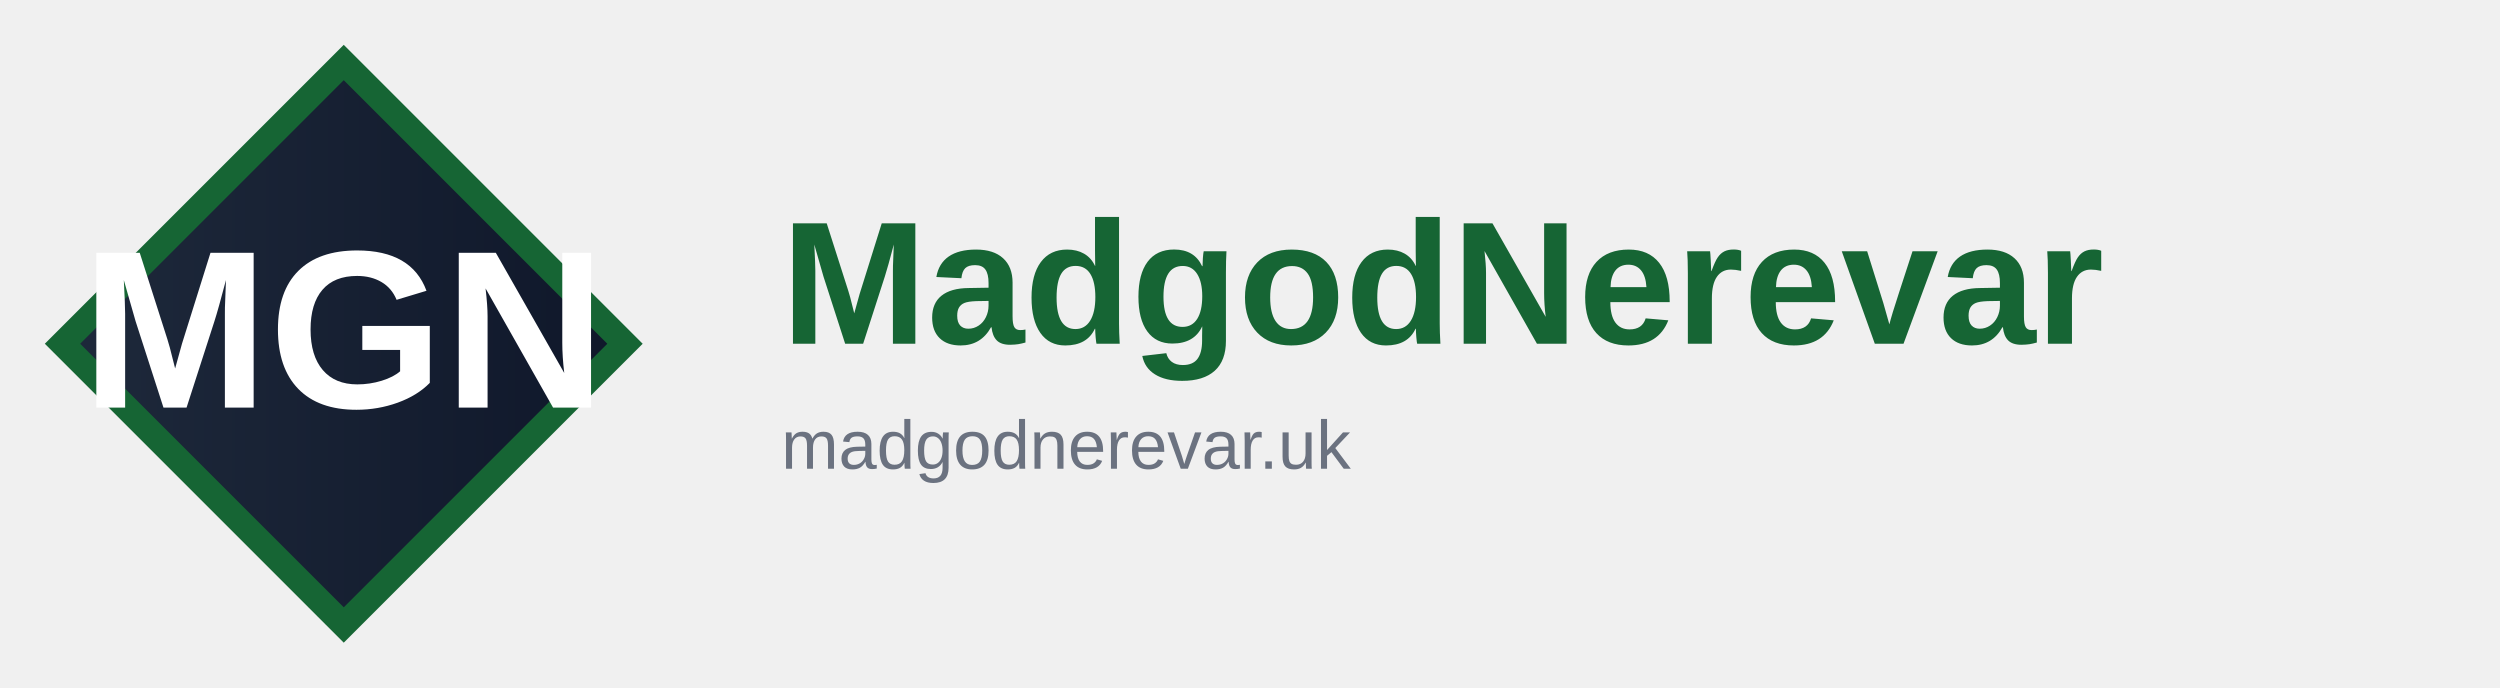
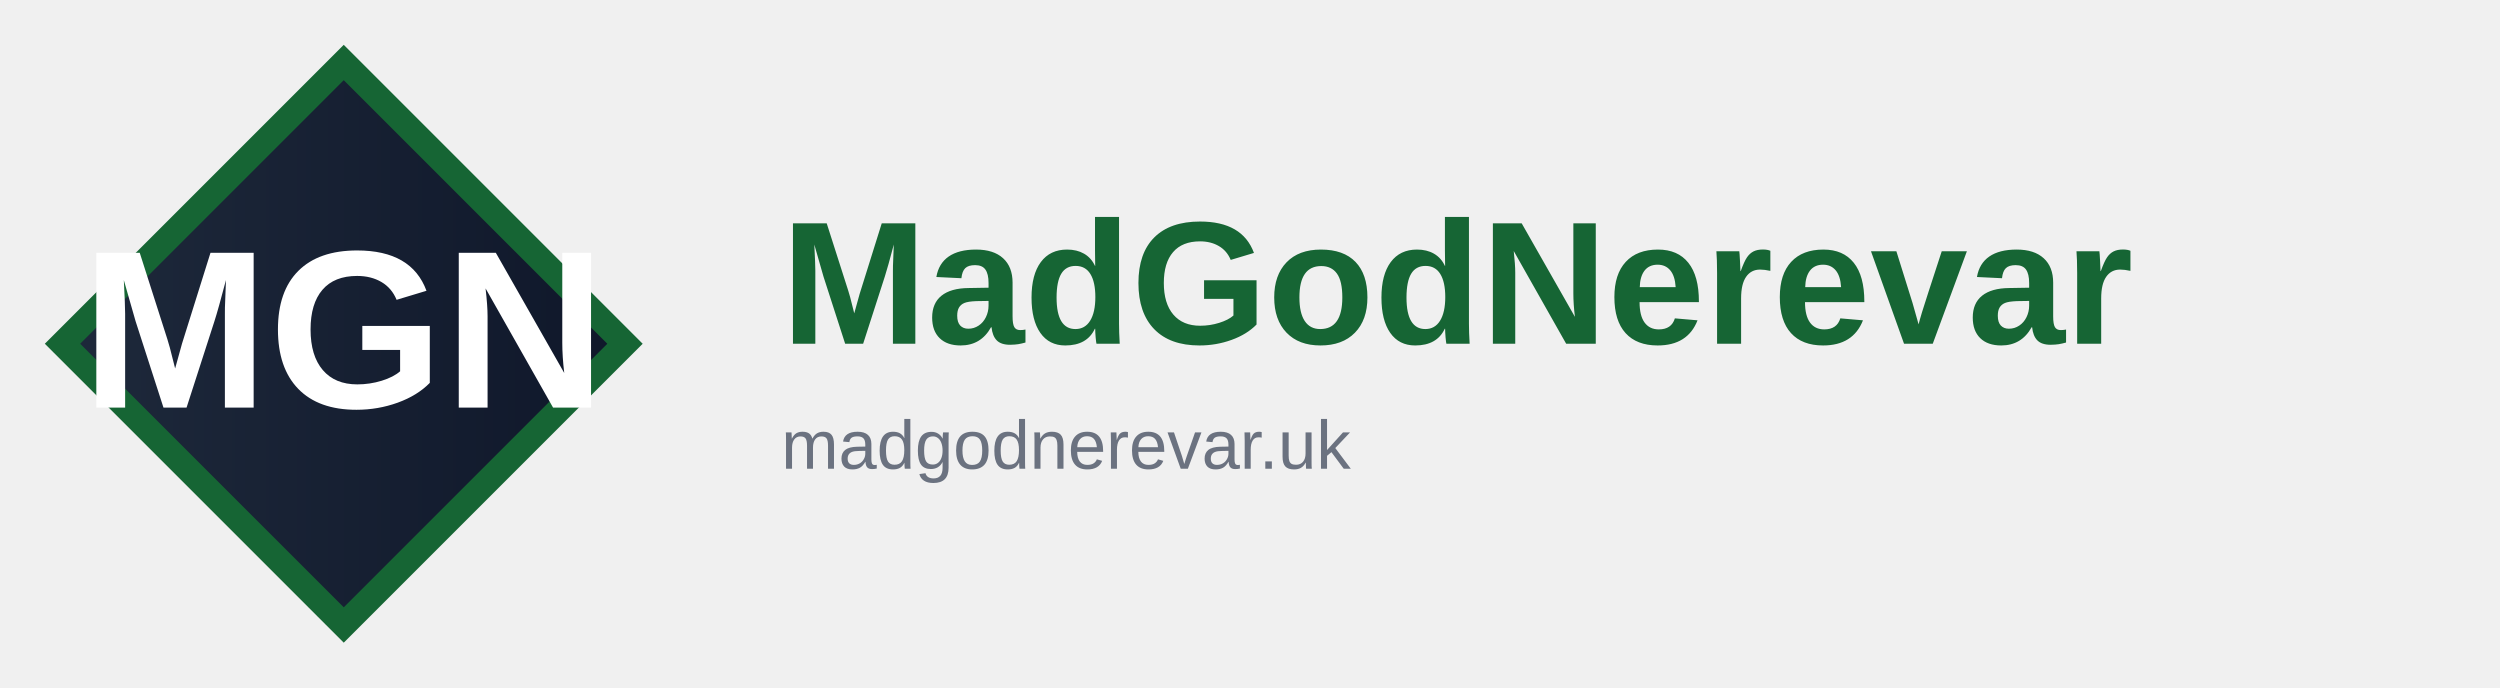
<svg xmlns="http://www.w3.org/2000/svg" width="800" height="220" viewBox="0 0 800 220">
  <defs>
    <linearGradient id="badgeGrad" x1="100%" y1="0%" x2="0%" y2="0%">
      <stop offset="0%" stop-color="#0F172A" />
      <stop offset="100%" stop-color="#1E293B" />
    </linearGradient>
  </defs>
  <path d="M110 20 L200 110 L110 200 L20 110 Z" fill="url(#badgeGrad)" stroke="#166534" stroke-width="8" />
  <text x="110" y="110" text-anchor="middle" dominant-baseline="middle" font-family="Arial, Helvetica, sans-serif" font-size="72" font-weight="bold" fill="#FFFFFF">MGN</text>
-   <text x="250" y="110" font-family="Arial, Helvetica, sans-serif" font-size="56" font-weight="bold" fill="#166534">MadgodNerevar</text>
+   <text x="250" y="110" font-family="Arial, Helvetica, sans-serif" font-size="56" font-weight="bold" fill="#166534">MadGodNerevar</text>
  <text x="250" y="150" font-family="Arial, Helvetica, sans-serif" font-size="22" fill="#6B7280">madgodnerevar.uk</text>
</svg>
